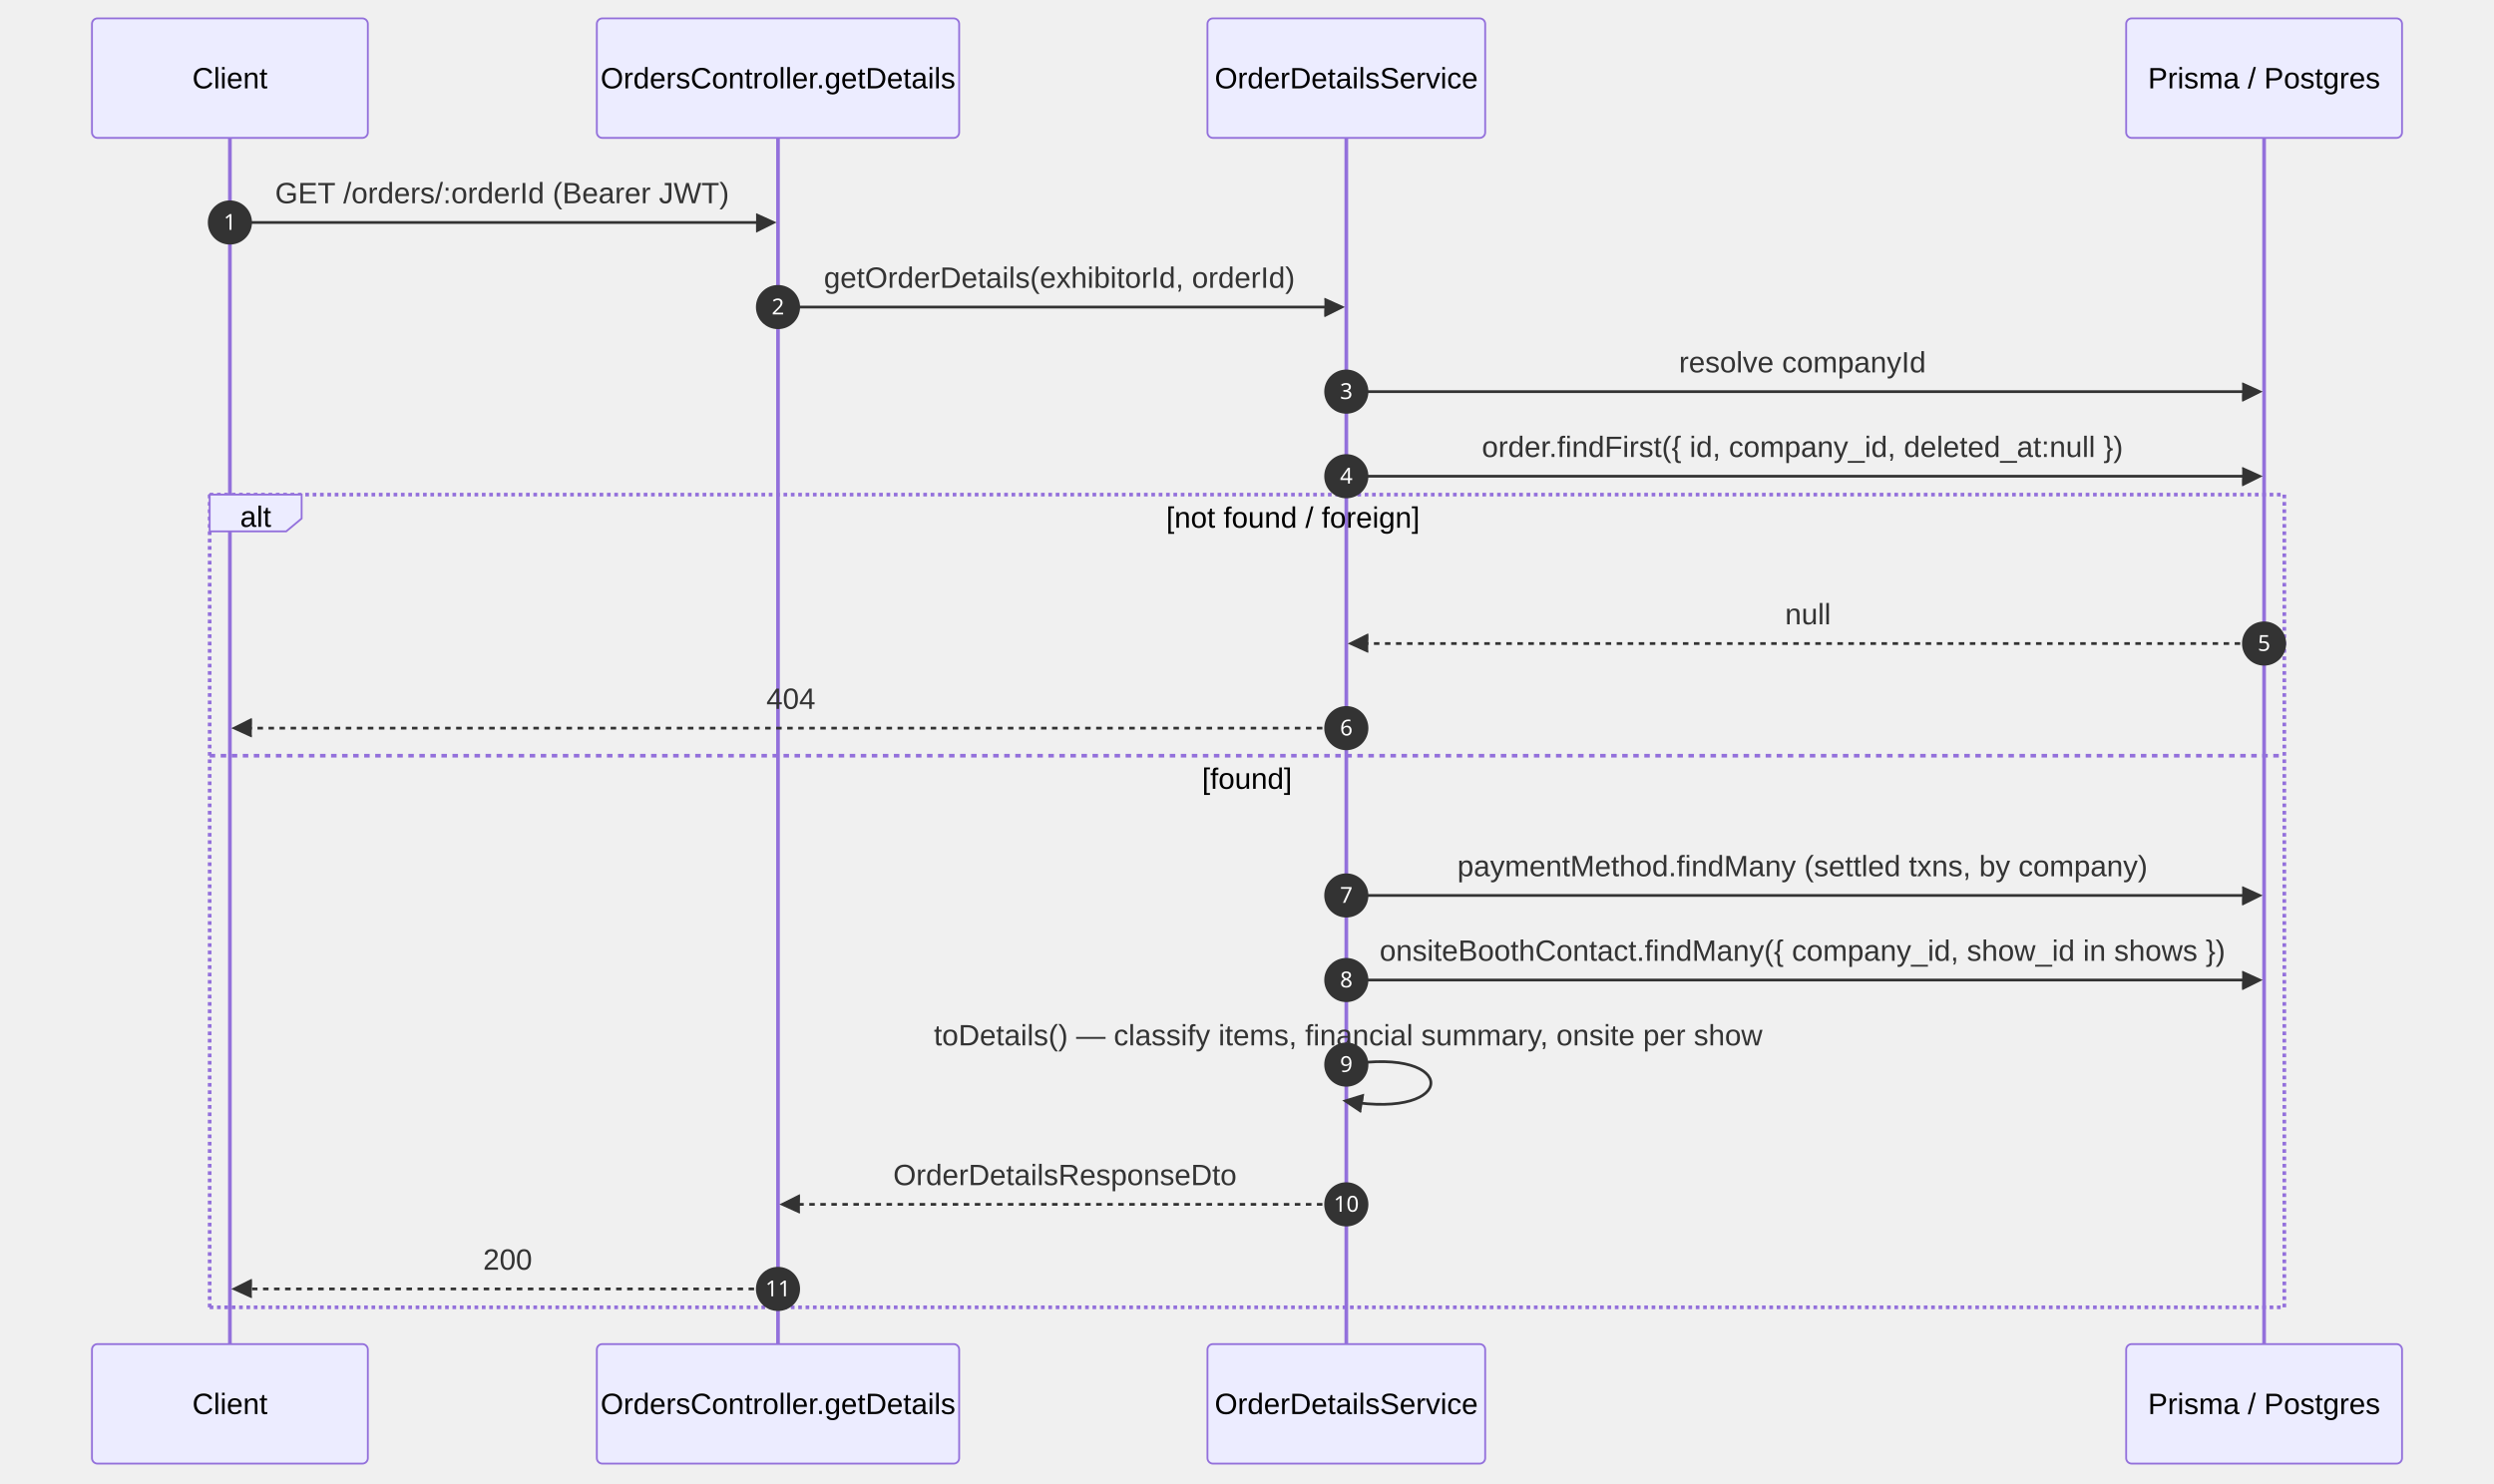
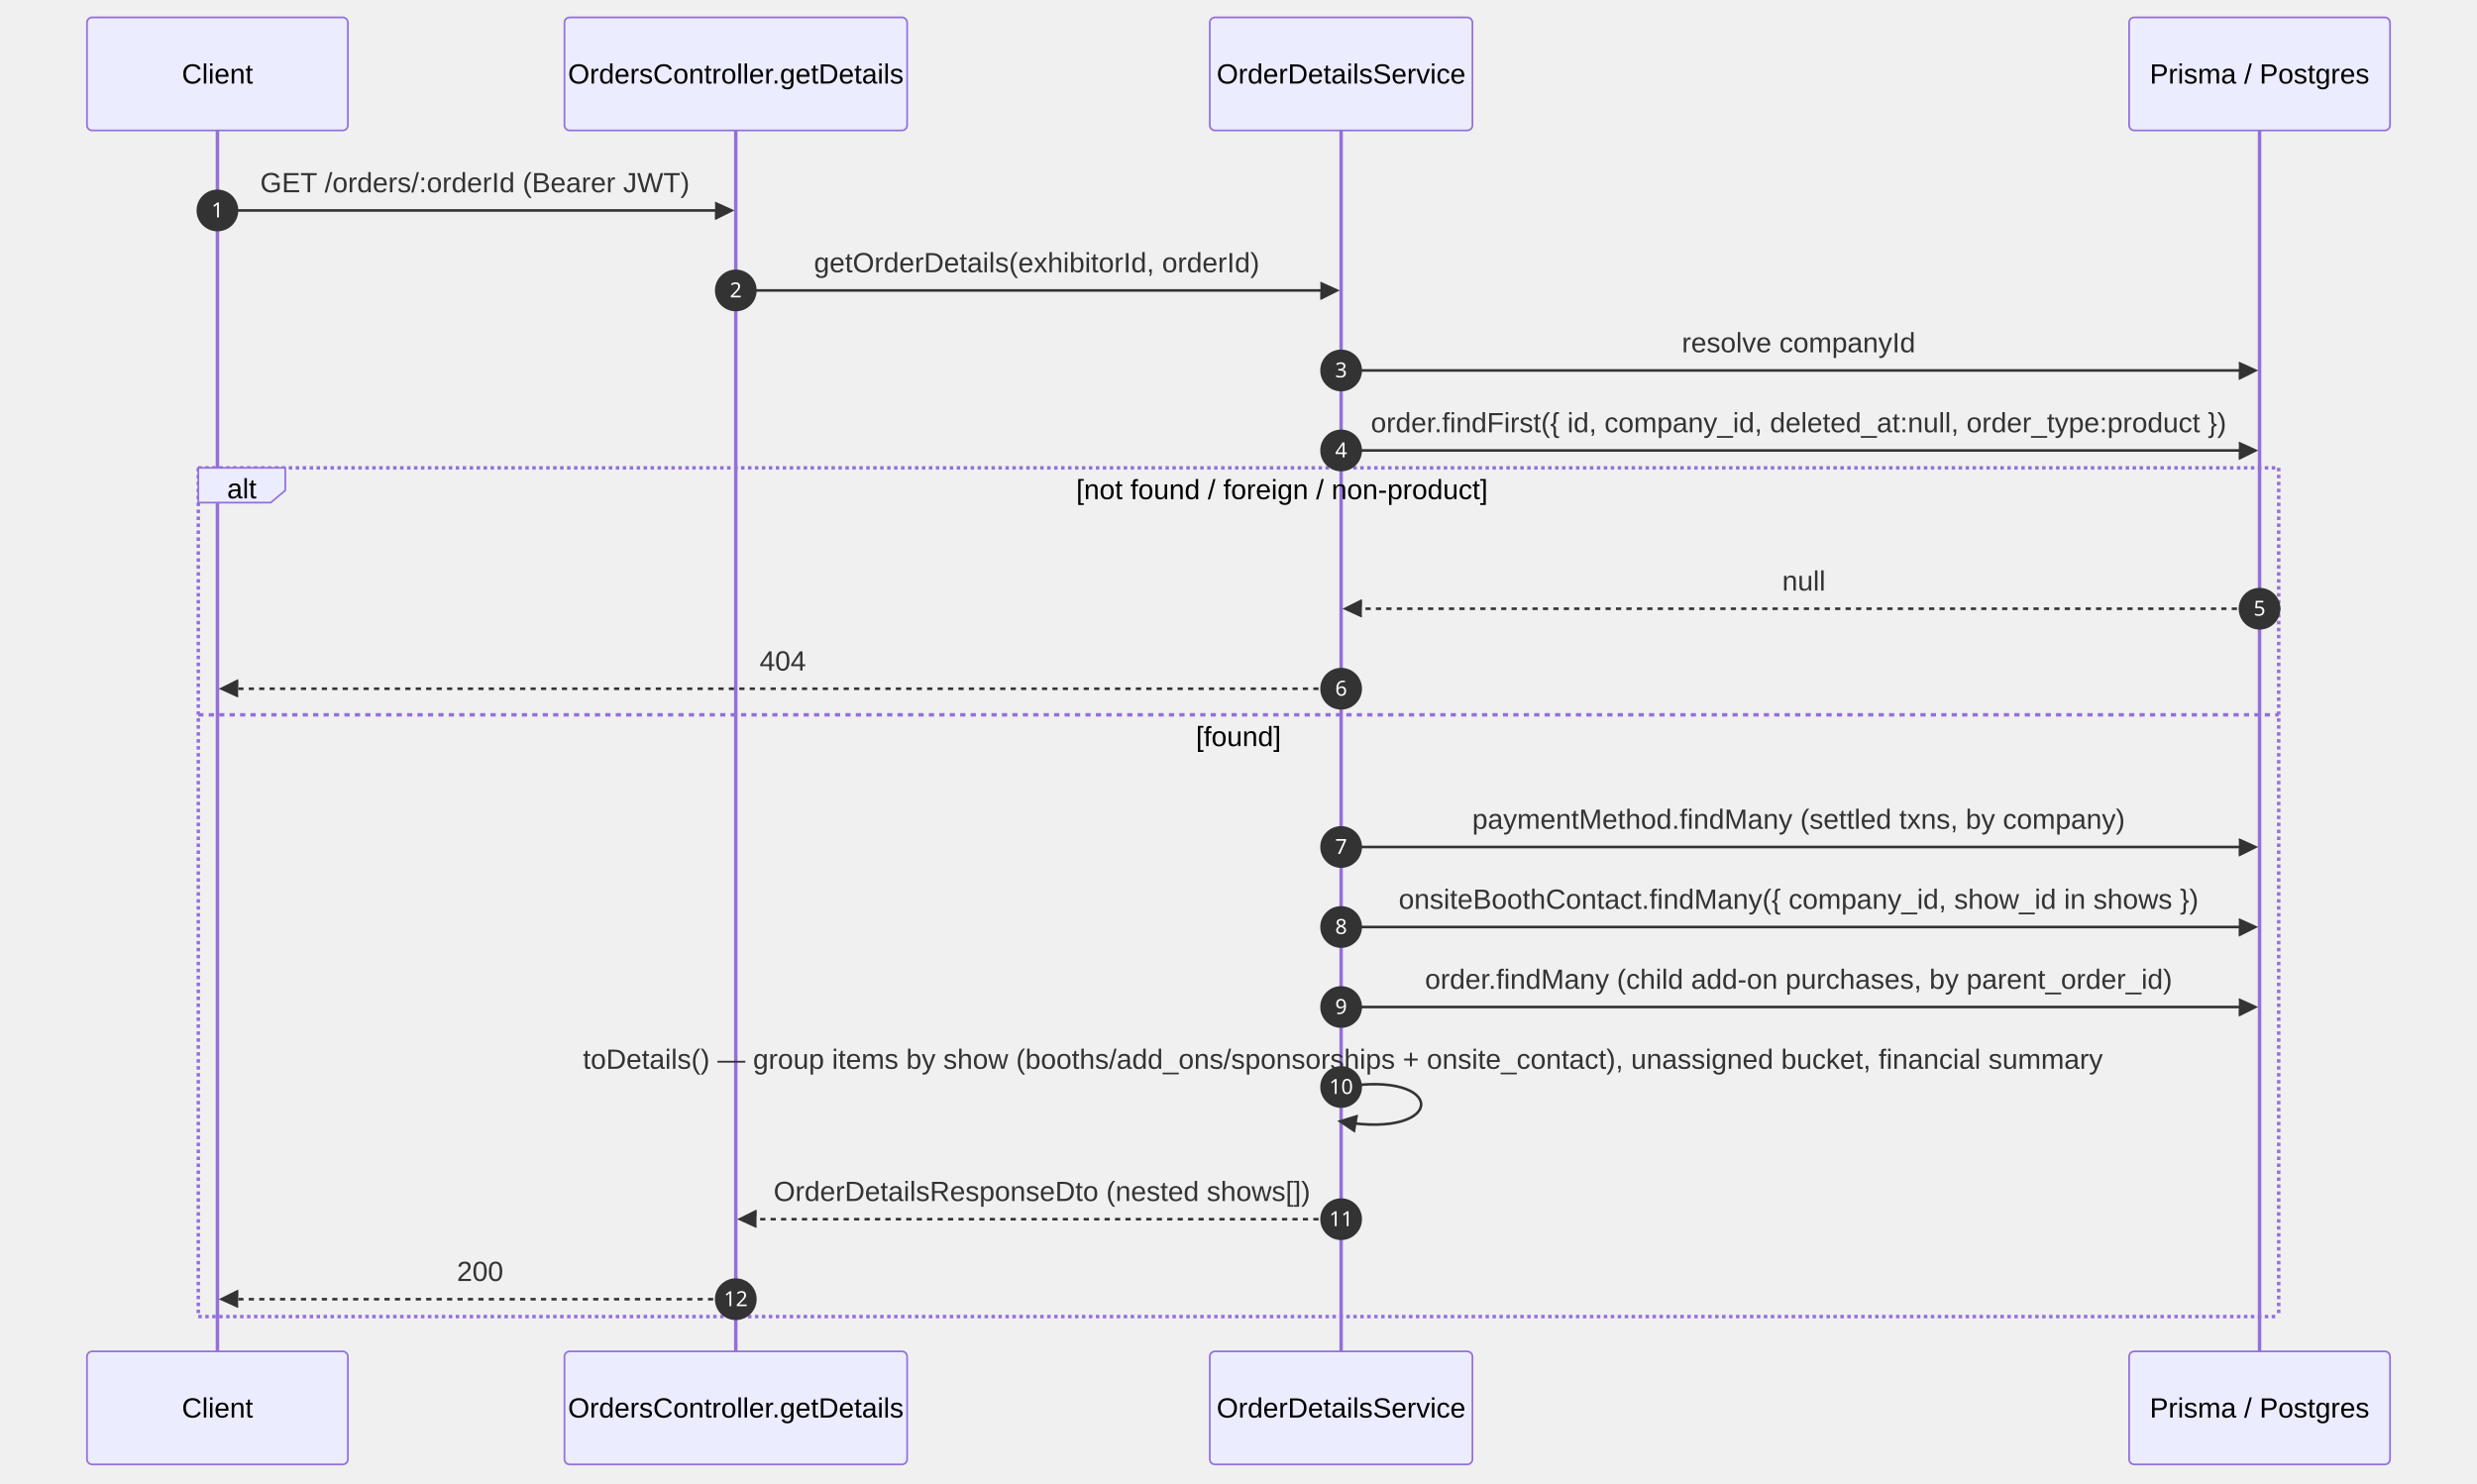
- <svg xmlns="http://www.w3.org/2000/svg" id="my-svg" width="100%" style="max-width: 1356px; background-color: white;" viewBox="-50 -10 1356 807" role="graphics-document document" aria-roledescription="sequence">
+ <svg xmlns="http://www.w3.org/2000/svg" id="my-svg" width="100%" style="max-width: 1424px; background-color: white;" viewBox="-50 -10 1424 853" role="graphics-document document" aria-roledescription="sequence">
  <g>
-     <rect x="1106" y="721" fill="#eaeaea" stroke="#666" width="150" height="65" name="DB" rx="3" ry="3" class="actor actor-bottom" />
-     <text x="1181" y="753.5" dominant-baseline="central" alignment-baseline="central" class="actor actor-box" style="text-anchor: middle; font-size: 16px; font-weight: 400;">
-       <tspan x="1181" dy="0">Prisma / Postgres</tspan>
+     <rect x="1174" y="767" fill="#eaeaea" stroke="#666" width="150" height="65" name="DB" rx="3" ry="3" class="actor actor-bottom" />
+     <text x="1249" y="799.5" dominant-baseline="central" alignment-baseline="central" class="actor actor-box" style="text-anchor: middle; font-size: 16px; font-weight: 400;">
+       <tspan x="1249" dy="0">Prisma / Postgres</tspan>
    </text>
  </g>
  <g>
-     <rect x="606.5" y="721" fill="#eaeaea" stroke="#666" width="151" height="65" name="Svc" rx="3" ry="3" class="actor actor-bottom" />
-     <text x="682" y="753.5" dominant-baseline="central" alignment-baseline="central" class="actor actor-box" style="text-anchor: middle; font-size: 16px; font-weight: 400;">
-       <tspan x="682" dy="0">OrderDetailsService</tspan>
+     <rect x="645.5" y="767" fill="#eaeaea" stroke="#666" width="151" height="65" name="Svc" rx="3" ry="3" class="actor actor-bottom" />
+     <text x="721" y="799.5" dominant-baseline="central" alignment-baseline="central" class="actor actor-box" style="text-anchor: middle; font-size: 16px; font-weight: 400;">
+       <tspan x="721" dy="0">OrderDetailsService</tspan>
    </text>
  </g>
  <g>
-     <rect x="274.5" y="721" fill="#eaeaea" stroke="#666" width="197" height="65" name="Ctl" rx="3" ry="3" class="actor actor-bottom" />
-     <text x="373" y="753.5" dominant-baseline="central" alignment-baseline="central" class="actor actor-box" style="text-anchor: middle; font-size: 16px; font-weight: 400;">
+     <rect x="274.5" y="767" fill="#eaeaea" stroke="#666" width="197" height="65" name="Ctl" rx="3" ry="3" class="actor actor-bottom" />
+     <text x="373" y="799.5" dominant-baseline="central" alignment-baseline="central" class="actor actor-box" style="text-anchor: middle; font-size: 16px; font-weight: 400;">
      <tspan x="373" dy="0">OrdersController.getDetails</tspan>
    </text>
  </g>
  <g>
-     <rect x="0" y="721" fill="#eaeaea" stroke="#666" width="150" height="65" name="C" rx="3" ry="3" class="actor actor-bottom" />
-     <text x="75" y="753.5" dominant-baseline="central" alignment-baseline="central" class="actor actor-box" style="text-anchor: middle; font-size: 16px; font-weight: 400;">
+     <rect x="0" y="767" fill="#eaeaea" stroke="#666" width="150" height="65" name="C" rx="3" ry="3" class="actor actor-bottom" />
+     <text x="75" y="799.5" dominant-baseline="central" alignment-baseline="central" class="actor actor-box" style="text-anchor: middle; font-size: 16px; font-weight: 400;">
      <tspan x="75" dy="0">Client</tspan>
    </text>
  </g>
  <g>
-     <line id="actor3" x1="1181" y1="65" x2="1181" y2="721" class="actor-line 200" stroke-width="0.5px" stroke="#999" name="DB" data-et="life-line" data-id="DB" />
+     <line id="actor3" x1="1249" y1="65" x2="1249" y2="767" class="actor-line 200" stroke-width="0.5px" stroke="#999" name="DB" data-et="life-line" data-id="DB" />
    <g id="root-3" data-et="participant" data-type="participant" data-id="DB">
-       <rect x="1106" y="0" fill="#eaeaea" stroke="#666" width="150" height="65" name="DB" rx="3" ry="3" class="actor actor-top" />
-       <text x="1181" y="32.5" dominant-baseline="central" alignment-baseline="central" class="actor actor-box" style="text-anchor: middle; font-size: 16px; font-weight: 400;">
-         <tspan x="1181" dy="0">Prisma / Postgres</tspan>
+       <rect x="1174" y="0" fill="#eaeaea" stroke="#666" width="150" height="65" name="DB" rx="3" ry="3" class="actor actor-top" />
+       <text x="1249" y="32.5" dominant-baseline="central" alignment-baseline="central" class="actor actor-box" style="text-anchor: middle; font-size: 16px; font-weight: 400;">
+         <tspan x="1249" dy="0">Prisma / Postgres</tspan>
      </text>
    </g>
  </g>
  <g>
-     <line id="actor2" x1="682" y1="65" x2="682" y2="721" class="actor-line 200" stroke-width="0.5px" stroke="#999" name="Svc" data-et="life-line" data-id="Svc" />
+     <line id="actor2" x1="721" y1="65" x2="721" y2="767" class="actor-line 200" stroke-width="0.5px" stroke="#999" name="Svc" data-et="life-line" data-id="Svc" />
    <g id="root-2" data-et="participant" data-type="participant" data-id="Svc">
-       <rect x="606.5" y="0" fill="#eaeaea" stroke="#666" width="151" height="65" name="Svc" rx="3" ry="3" class="actor actor-top" />
-       <text x="682" y="32.5" dominant-baseline="central" alignment-baseline="central" class="actor actor-box" style="text-anchor: middle; font-size: 16px; font-weight: 400;">
-         <tspan x="682" dy="0">OrderDetailsService</tspan>
+       <rect x="645.5" y="0" fill="#eaeaea" stroke="#666" width="151" height="65" name="Svc" rx="3" ry="3" class="actor actor-top" />
+       <text x="721" y="32.5" dominant-baseline="central" alignment-baseline="central" class="actor actor-box" style="text-anchor: middle; font-size: 16px; font-weight: 400;">
+         <tspan x="721" dy="0">OrderDetailsService</tspan>
      </text>
    </g>
  </g>
  <g>
-     <line id="actor1" x1="373" y1="65" x2="373" y2="721" class="actor-line 200" stroke-width="0.5px" stroke="#999" name="Ctl" data-et="life-line" data-id="Ctl" />
+     <line id="actor1" x1="373" y1="65" x2="373" y2="767" class="actor-line 200" stroke-width="0.5px" stroke="#999" name="Ctl" data-et="life-line" data-id="Ctl" />
    <g id="root-1" data-et="participant" data-type="participant" data-id="Ctl">
      <rect x="274.5" y="0" fill="#eaeaea" stroke="#666" width="197" height="65" name="Ctl" rx="3" ry="3" class="actor actor-top" />
      <text x="373" y="32.5" dominant-baseline="central" alignment-baseline="central" class="actor actor-box" style="text-anchor: middle; font-size: 16px; font-weight: 400;">
        <tspan x="373" dy="0">OrdersController.getDetails</tspan>
      </text>
    </g>
  </g>
  <g>
-     <line id="actor0" x1="75" y1="65" x2="75" y2="721" class="actor-line 200" stroke-width="0.5px" stroke="#999" name="C" data-et="life-line" data-id="C" />
+     <line id="actor0" x1="75" y1="65" x2="75" y2="767" class="actor-line 200" stroke-width="0.5px" stroke="#999" name="C" data-et="life-line" data-id="C" />
    <g id="root-0" data-et="participant" data-type="participant" data-id="C">
      <rect x="0" y="0" fill="#eaeaea" stroke="#666" width="150" height="65" name="C" rx="3" ry="3" class="actor actor-top" />
      <text x="75" y="32.5" dominant-baseline="central" alignment-baseline="central" class="actor actor-box" style="text-anchor: middle; font-size: 16px; font-weight: 400;">
        <tspan x="75" dy="0">Client</tspan>
      </text>
    </g>
  </g>
  <style>#my-svg{font-family:"trebuchet ms",verdana,arial,sans-serif;font-size:16px;fill:#333;}@keyframes edge-animation-frame{from{stroke-dashoffset:0;}}@keyframes dash{to{stroke-dashoffset:0;}}#my-svg .edge-animation-slow{stroke-dasharray:9,5!important;stroke-dashoffset:900;animation:dash 50s linear infinite;stroke-linecap:round;}#my-svg .edge-animation-fast{stroke-dasharray:9,5!important;stroke-dashoffset:900;animation:dash 20s linear infinite;stroke-linecap:round;}#my-svg .error-icon{fill:#552222;}#my-svg .error-text{fill:#552222;stroke:#552222;}#my-svg .edge-thickness-normal{stroke-width:1px;}#my-svg .edge-thickness-thick{stroke-width:3.5px;}#my-svg .edge-pattern-solid{stroke-dasharray:0;}#my-svg .edge-thickness-invisible{stroke-width:0;fill:none;}#my-svg .edge-pattern-dashed{stroke-dasharray:3;}#my-svg .edge-pattern-dotted{stroke-dasharray:2;}#my-svg .marker{fill:#333333;stroke:#333333;}#my-svg .marker.cross{stroke:#333333;}#my-svg svg{font-family:"trebuchet ms",verdana,arial,sans-serif;font-size:16px;}#my-svg p{margin:0;}#my-svg .actor{stroke:#9370DB;fill:#ECECFF;stroke-width:1;}#my-svg rect.actor.outer-path[data-look="neo"]{filter:drop-shadow(1px 2px 2px rgba(185, 185, 185, 1));}#my-svg rect.note[data-look="neo"]{stroke:#aaaa33;fill:#fff5ad;filter:drop-shadow(1px 2px 2px rgba(185, 185, 185, 1));}#my-svg text.actor&gt;tspan{fill:black;stroke:none;}#my-svg .actor-line{stroke:#9370DB;}#my-svg .innerArc{stroke-width:1.5;stroke-dasharray:none;}#my-svg .messageLine0{stroke-width:1.5;stroke-dasharray:none;stroke:#333;}#my-svg .messageLine1{stroke-width:1.5;stroke-dasharray:2,2;stroke:#333;}#my-svg [id$="-arrowhead"] path{fill:#333;stroke:#333;}#my-svg .sequenceNumber{fill:white;}#my-svg [id$="-sequencenumber"]{fill:#333;}#my-svg [id$="-crosshead"] path{fill:#333;stroke:#333;}#my-svg .messageText{fill:#333;stroke:none;}#my-svg .labelBox{stroke:#9370DB;fill:#ECECFF;filter:none;}#my-svg .labelText,#my-svg .labelText&gt;tspan{fill:black;stroke:none;}#my-svg .loopText,#my-svg .loopText&gt;tspan{fill:black;stroke:none;}#my-svg .sectionTitle,#my-svg .sectionTitle&gt;tspan{fill:black;stroke:none;}#my-svg .loopLine{stroke-width:2px;stroke-dasharray:2,2;stroke:#9370DB;fill:#9370DB;}#my-svg .note{stroke:#aaaa33;fill:#fff5ad;}#my-svg .noteText,#my-svg .noteText&gt;tspan{fill:black;stroke:none;font-weight:normal;}#my-svg .activation0{fill:#f4f4f4;stroke:#666;}#my-svg .activation1{fill:#f4f4f4;stroke:#666;}#my-svg .activation2{fill:#f4f4f4;stroke:#666;}#my-svg .actorPopupMenu{position:absolute;}#my-svg .actorPopupMenuPanel{position:absolute;fill:#ECECFF;box-shadow:0px 8px 16px 0px rgba(0,0,0,0.2);filter:drop-shadow(3px 5px 2px rgb(0 0 0 / 0.4));}#my-svg .actor-man circle,#my-svg line{fill:#ECECFF;stroke-width:2px;}#my-svg g rect.rect{filter:drop-shadow(1px 2px 2px rgba(185, 185, 185, 1));stroke:#9370DB;}#my-svg .node .neo-node{stroke:#9370DB;}#my-svg [data-look="neo"].node rect,#my-svg [data-look="neo"].cluster rect,#my-svg [data-look="neo"].node polygon{stroke:#9370DB;filter:drop-shadow(1px 2px 2px rgba(185, 185, 185, 1));}#my-svg [data-look="neo"].swimlane.cluster rect{filter:none;}#my-svg [data-look="neo"].node path{stroke:#9370DB;stroke-width:1px;}#my-svg [data-look="neo"].node .outer-path{filter:drop-shadow(1px 2px 2px rgba(185, 185, 185, 1));}#my-svg [data-look="neo"].node .neo-line path{stroke:#9370DB;filter:none;}#my-svg [data-look="neo"].node circle{stroke:#9370DB;filter:drop-shadow(1px 2px 2px rgba(185, 185, 185, 1));}#my-svg [data-look="neo"].node circle .state-start{fill:#000000;}#my-svg [data-look="neo"].icon-shape .icon{fill:#9370DB;filter:drop-shadow(1px 2px 2px rgba(185, 185, 185, 1));}#my-svg [data-look="neo"].icon-shape .icon-neo path{stroke:#9370DB;filter:drop-shadow(1px 2px 2px rgba(185, 185, 185, 1));}#my-svg :root{--mermaid-font-family:"trebuchet ms",verdana,arial,sans-serif;}</style>
  <g />
  <defs>
    <symbol id="my-svg-computer" width="24" height="24">
      <path transform="scale(.5)" d="M2 2v13h20v-13h-20zm18 11h-16v-9h16v9zm-10.228 6l.466-1h3.524l.467 1h-4.457zm14.228 3h-24l2-6h2.104l-1.33 4h18.45l-1.297-4h2.073l2 6zm-5-10h-14v-7h14v7z" />
    </symbol>
  </defs>
  <defs>
    <symbol id="my-svg-database" fill-rule="evenodd" clip-rule="evenodd">
      <path transform="scale(.5)" d="M12.258.001l.256.004.255.005.253.008.251.01.249.012.247.015.246.016.242.019.241.02.239.023.236.024.233.027.231.028.229.031.225.032.223.034.22.036.217.038.214.04.211.041.208.043.205.045.201.046.198.048.194.05.191.051.187.053.183.054.18.056.175.057.172.059.168.06.163.061.16.063.155.064.15.066.074.033.073.033.071.034.07.034.069.035.068.035.067.035.066.035.064.036.064.036.062.036.06.036.06.037.058.037.058.037.055.038.055.038.053.038.052.038.051.039.05.039.048.039.047.039.045.04.044.04.043.04.041.04.04.041.039.041.037.041.036.041.034.041.033.042.032.042.03.042.029.042.027.042.026.043.024.043.023.043.021.043.02.043.018.044.017.043.015.044.013.044.012.044.011.045.009.044.007.045.006.045.004.045.002.045.001.045v17l-.001.045-.002.045-.004.045-.006.045-.007.045-.009.044-.011.045-.012.044-.013.044-.015.044-.017.043-.018.044-.02.043-.021.043-.023.043-.024.043-.026.043-.027.042-.029.042-.03.042-.032.042-.033.042-.034.041-.036.041-.037.041-.039.041-.04.041-.041.04-.043.04-.044.04-.045.04-.047.039-.048.039-.05.039-.051.039-.052.038-.053.038-.055.038-.055.038-.058.037-.058.037-.06.037-.06.036-.062.036-.064.036-.064.036-.066.035-.067.035-.068.035-.069.035-.07.034-.071.034-.073.033-.074.033-.15.066-.155.064-.16.063-.163.061-.168.06-.172.059-.175.057-.18.056-.183.054-.187.053-.191.051-.194.05-.198.048-.201.046-.205.045-.208.043-.211.041-.214.04-.217.038-.22.036-.223.034-.225.032-.229.031-.231.028-.233.027-.236.024-.239.023-.241.02-.242.019-.246.016-.247.015-.249.012-.251.01-.253.008-.255.005-.256.004-.258.001-.258-.001-.256-.004-.255-.005-.253-.008-.251-.01-.249-.012-.247-.015-.245-.016-.243-.019-.241-.02-.238-.023-.236-.024-.234-.027-.231-.028-.228-.031-.226-.032-.223-.034-.22-.036-.217-.038-.214-.04-.211-.041-.208-.043-.204-.045-.201-.046-.198-.048-.195-.05-.19-.051-.187-.053-.184-.054-.179-.056-.176-.057-.172-.059-.167-.06-.164-.061-.159-.063-.155-.064-.151-.066-.074-.033-.072-.033-.072-.034-.07-.034-.069-.035-.068-.035-.067-.035-.066-.035-.064-.036-.063-.036-.062-.036-.061-.036-.06-.037-.058-.037-.057-.037-.056-.038-.055-.038-.053-.038-.052-.038-.051-.039-.049-.039-.049-.039-.046-.039-.046-.04-.044-.04-.043-.04-.041-.04-.04-.041-.039-.041-.037-.041-.036-.041-.034-.041-.033-.042-.032-.042-.03-.042-.029-.042-.027-.042-.026-.043-.024-.043-.023-.043-.021-.043-.02-.043-.018-.044-.017-.043-.015-.044-.013-.044-.012-.044-.011-.045-.009-.044-.007-.045-.006-.045-.004-.045-.002-.045-.001-.045v-17l.001-.045.002-.045.004-.045.006-.045.007-.045.009-.044.011-.045.012-.044.013-.044.015-.044.017-.043.018-.044.02-.043.021-.043.023-.043.024-.043.026-.043.027-.042.029-.042.03-.042.032-.042.033-.042.034-.041.036-.041.037-.041.039-.041.04-.041.041-.04.043-.04.044-.04.046-.04.046-.039.049-.039.049-.039.051-.039.052-.038.053-.038.055-.038.056-.038.057-.037.058-.037.06-.037.061-.036.062-.036.063-.036.064-.036.066-.035.067-.035.068-.035.069-.035.07-.034.072-.034.072-.033.074-.033.151-.066.155-.064.159-.063.164-.061.167-.06.172-.059.176-.057.179-.056.184-.054.187-.053.19-.051.195-.05.198-.048.201-.046.204-.045.208-.043.211-.041.214-.04.217-.038.22-.036.223-.034.226-.032.228-.031.231-.028.234-.027.236-.024.238-.023.241-.02.243-.019.245-.016.247-.015.249-.012.251-.01.253-.008.255-.005.256-.004.258-.001.258.001zm-9.258 20.499v.01l.001.021.003.021.004.022.005.021.006.022.007.022.009.023.01.022.011.023.012.023.013.023.015.023.016.024.017.023.018.024.019.024.021.024.022.025.023.024.024.025.052.049.056.05.061.051.066.051.07.051.075.051.079.052.084.052.088.052.092.052.097.052.102.051.105.052.11.052.114.051.119.051.123.051.127.05.131.05.135.05.139.048.144.049.147.047.152.047.155.047.16.045.163.045.167.043.171.043.176.041.178.041.183.039.187.039.19.037.194.035.197.035.202.033.204.031.209.03.212.029.216.027.219.025.222.024.226.021.23.02.233.018.236.016.24.015.243.012.246.01.249.008.253.005.256.004.259.001.26-.001.257-.004.254-.005.25-.008.247-.011.244-.012.241-.014.237-.016.233-.018.231-.021.226-.021.224-.024.22-.026.216-.027.212-.028.21-.031.205-.031.202-.034.198-.034.194-.036.191-.037.187-.039.183-.04.179-.04.175-.042.172-.043.168-.044.163-.045.16-.046.155-.046.152-.047.148-.048.143-.049.139-.049.136-.05.131-.05.126-.05.123-.051.118-.052.114-.051.11-.052.106-.052.101-.052.096-.052.092-.052.088-.053.083-.051.079-.052.074-.052.07-.051.065-.051.06-.051.056-.05.051-.05.023-.024.023-.025.021-.024.02-.024.019-.024.018-.024.017-.024.015-.023.014-.024.013-.023.012-.023.01-.023.01-.022.008-.022.006-.022.006-.022.004-.022.004-.021.001-.021.001-.021v-4.127l-.077.055-.08.053-.083.054-.085.053-.087.052-.09.052-.093.051-.095.05-.097.05-.1.049-.102.049-.105.048-.106.047-.109.047-.111.046-.114.045-.115.045-.118.044-.12.043-.122.042-.124.042-.126.041-.128.04-.13.04-.132.038-.134.038-.135.037-.138.037-.139.035-.142.035-.143.034-.144.033-.147.032-.148.031-.15.03-.151.03-.153.029-.154.027-.156.027-.158.026-.159.025-.161.024-.162.023-.163.022-.165.021-.166.02-.167.019-.169.018-.169.017-.171.016-.173.015-.173.014-.175.013-.175.012-.177.011-.178.01-.179.008-.179.008-.181.006-.182.005-.182.004-.184.003-.184.002h-.37l-.184-.002-.184-.003-.182-.004-.182-.005-.181-.006-.179-.008-.179-.008-.178-.01-.176-.011-.176-.012-.175-.013-.173-.014-.172-.015-.171-.016-.17-.017-.169-.018-.167-.019-.166-.02-.165-.021-.163-.022-.162-.023-.161-.024-.159-.025-.157-.026-.156-.027-.155-.027-.153-.029-.151-.03-.15-.03-.148-.031-.146-.032-.145-.033-.143-.034-.141-.035-.14-.035-.137-.037-.136-.037-.134-.038-.132-.038-.13-.04-.128-.04-.126-.041-.124-.042-.122-.042-.12-.044-.117-.043-.116-.045-.113-.045-.112-.046-.109-.047-.106-.047-.105-.048-.102-.049-.1-.049-.097-.05-.095-.05-.093-.052-.09-.051-.087-.052-.085-.053-.083-.054-.08-.054-.077-.054v4.127zm0-5.654v.011l.001.021.003.021.004.021.005.022.006.022.007.022.009.022.01.022.011.023.012.023.013.023.015.024.016.023.017.024.018.024.019.024.021.024.022.024.023.025.024.024.052.05.056.05.061.05.066.051.07.051.075.052.079.051.084.052.088.052.092.052.097.052.102.052.105.052.11.051.114.051.119.052.123.05.127.051.131.05.135.049.139.049.144.048.147.048.152.047.155.046.16.045.163.045.167.044.171.042.176.042.178.04.183.04.187.038.19.037.194.036.197.034.202.033.204.032.209.03.212.028.216.027.219.025.222.024.226.022.23.02.233.018.236.016.24.014.243.012.246.01.249.008.253.006.256.003.259.001.26-.001.257-.003.254-.006.25-.008.247-.01.244-.012.241-.015.237-.016.233-.018.231-.02.226-.022.224-.024.22-.025.216-.027.212-.029.21-.03.205-.032.202-.033.198-.035.194-.036.191-.037.187-.039.183-.039.179-.041.175-.042.172-.043.168-.044.163-.045.16-.045.155-.047.152-.047.148-.048.143-.048.139-.05.136-.049.131-.05.126-.051.123-.051.118-.051.114-.052.11-.052.106-.052.101-.052.096-.052.092-.052.088-.052.083-.052.079-.052.074-.051.07-.052.065-.051.06-.05.056-.051.051-.049.023-.025.023-.024.021-.025.02-.024.019-.024.018-.024.017-.024.015-.023.014-.023.013-.024.012-.022.01-.023.01-.023.008-.022.006-.022.006-.022.004-.021.004-.022.001-.021.001-.021v-4.139l-.077.054-.08.054-.083.054-.085.052-.087.053-.09.051-.093.051-.095.051-.097.05-.1.049-.102.049-.105.048-.106.047-.109.047-.111.046-.114.045-.115.044-.118.044-.12.044-.122.042-.124.042-.126.041-.128.04-.13.039-.132.039-.134.038-.135.037-.138.036-.139.036-.142.035-.143.033-.144.033-.147.033-.148.031-.15.03-.151.03-.153.028-.154.028-.156.027-.158.026-.159.025-.161.024-.162.023-.163.022-.165.021-.166.02-.167.019-.169.018-.169.017-.171.016-.173.015-.173.014-.175.013-.175.012-.177.011-.178.009-.179.009-.179.007-.181.007-.182.005-.182.004-.184.003-.184.002h-.37l-.184-.002-.184-.003-.182-.004-.182-.005-.181-.007-.179-.007-.179-.009-.178-.009-.176-.011-.176-.012-.175-.013-.173-.014-.172-.015-.171-.016-.17-.017-.169-.018-.167-.019-.166-.02-.165-.021-.163-.022-.162-.023-.161-.024-.159-.025-.157-.026-.156-.027-.155-.028-.153-.028-.151-.03-.15-.03-.148-.031-.146-.033-.145-.033-.143-.033-.141-.035-.14-.036-.137-.036-.136-.037-.134-.038-.132-.039-.13-.039-.128-.04-.126-.041-.124-.042-.122-.043-.12-.043-.117-.044-.116-.044-.113-.046-.112-.046-.109-.046-.106-.047-.105-.048-.102-.049-.1-.049-.097-.05-.095-.051-.093-.051-.09-.051-.087-.053-.085-.052-.083-.054-.08-.054-.077-.054v4.139zm0-5.666v.011l.001.02.003.022.004.021.005.022.006.021.007.022.009.023.01.022.011.023.012.023.013.023.015.023.016.024.017.024.018.023.019.024.021.025.022.024.023.024.024.025.052.05.056.05.061.05.066.051.07.051.075.052.079.051.084.052.088.052.092.052.097.052.102.052.105.051.11.052.114.051.119.051.123.051.127.05.131.05.135.05.139.049.144.048.147.048.152.047.155.046.16.045.163.045.167.043.171.043.176.042.178.04.183.04.187.038.19.037.194.036.197.034.202.033.204.032.209.03.212.028.216.027.219.025.222.024.226.021.23.02.233.018.236.017.24.014.243.012.246.01.249.008.253.006.256.003.259.001.26-.001.257-.003.254-.006.25-.008.247-.01.244-.013.241-.014.237-.016.233-.018.231-.02.226-.022.224-.024.22-.025.216-.027.212-.029.21-.03.205-.032.202-.033.198-.035.194-.036.191-.037.187-.039.183-.039.179-.041.175-.042.172-.043.168-.044.163-.045.16-.045.155-.047.152-.047.148-.048.143-.049.139-.049.136-.049.131-.051.126-.05.123-.051.118-.052.114-.051.11-.052.106-.052.101-.052.096-.052.092-.052.088-.052.083-.052.079-.052.074-.052.07-.051.065-.051.06-.051.056-.05.051-.049.023-.025.023-.025.021-.024.02-.024.019-.024.018-.024.017-.024.015-.023.014-.024.013-.023.012-.023.01-.022.01-.023.008-.022.006-.022.006-.022.004-.022.004-.021.001-.021.001-.021v-4.153l-.077.054-.08.054-.083.053-.085.053-.087.053-.09.051-.093.051-.095.051-.097.05-.1.049-.102.048-.105.048-.106.048-.109.046-.111.046-.114.046-.115.044-.118.044-.12.043-.122.043-.124.042-.126.041-.128.04-.13.039-.132.039-.134.038-.135.037-.138.036-.139.036-.142.034-.143.034-.144.033-.147.032-.148.032-.15.03-.151.03-.153.028-.154.028-.156.027-.158.026-.159.024-.161.024-.162.023-.163.023-.165.021-.166.02-.167.019-.169.018-.169.017-.171.016-.173.015-.173.014-.175.013-.175.012-.177.01-.178.01-.179.009-.179.007-.181.006-.182.006-.182.004-.184.003-.184.001-.185.001-.185-.001-.184-.001-.184-.003-.182-.004-.182-.006-.181-.006-.179-.007-.179-.009-.178-.01-.176-.01-.176-.012-.175-.013-.173-.014-.172-.015-.171-.016-.17-.017-.169-.018-.167-.019-.166-.02-.165-.021-.163-.023-.162-.023-.161-.024-.159-.024-.157-.026-.156-.027-.155-.028-.153-.028-.151-.03-.15-.03-.148-.032-.146-.032-.145-.033-.143-.034-.141-.034-.14-.036-.137-.036-.136-.037-.134-.038-.132-.039-.13-.039-.128-.041-.126-.041-.124-.041-.122-.043-.12-.043-.117-.044-.116-.044-.113-.046-.112-.046-.109-.046-.106-.048-.105-.048-.102-.048-.1-.05-.097-.049-.095-.051-.093-.051-.09-.052-.087-.052-.085-.053-.083-.053-.08-.054-.077-.054v4.153zm8.74-8.179l-.257.004-.254.005-.25.008-.247.011-.244.012-.241.014-.237.016-.233.018-.231.021-.226.022-.224.023-.22.026-.216.027-.212.028-.21.031-.205.032-.202.033-.198.034-.194.036-.191.038-.187.038-.183.04-.179.041-.175.042-.172.043-.168.043-.163.045-.16.046-.155.046-.152.048-.148.048-.143.048-.139.049-.136.05-.131.05-.126.051-.123.051-.118.051-.114.052-.11.052-.106.052-.101.052-.096.052-.092.052-.088.052-.083.052-.079.052-.074.051-.07.052-.065.051-.06.05-.056.05-.051.05-.023.025-.023.024-.021.024-.02.025-.019.024-.018.024-.017.023-.015.024-.014.023-.013.023-.012.023-.01.023-.01.022-.008.022-.006.023-.006.021-.004.022-.004.021-.001.021-.001.021.001.021.001.021.004.021.004.022.006.021.006.023.008.022.01.022.01.023.012.023.013.023.014.023.015.024.017.023.018.024.019.024.02.025.021.024.023.024.023.025.051.05.056.05.06.05.065.051.07.052.074.051.079.052.083.052.088.052.092.052.096.052.101.052.106.052.11.052.114.052.118.051.123.051.126.051.131.05.136.05.139.049.143.048.148.048.152.048.155.046.16.046.163.045.168.043.172.043.175.042.179.041.183.04.187.038.191.038.194.036.198.034.202.033.205.032.21.031.212.028.216.027.22.026.224.023.226.022.231.021.233.018.237.016.241.014.244.012.247.011.25.008.254.005.257.004.26.001.26-.001.257-.004.254-.005.25-.008.247-.011.244-.012.241-.014.237-.016.233-.018.231-.021.226-.022.224-.023.22-.026.216-.027.212-.028.21-.031.205-.032.202-.033.198-.034.194-.036.191-.038.187-.038.183-.04.179-.041.175-.042.172-.043.168-.043.163-.045.16-.046.155-.046.152-.048.148-.048.143-.048.139-.049.136-.05.131-.05.126-.051.123-.051.118-.051.114-.052.11-.052.106-.052.101-.052.096-.052.092-.052.088-.052.083-.052.079-.052.074-.051.07-.052.065-.051.06-.05.056-.05.051-.05.023-.025.023-.024.021-.024.02-.025.019-.024.018-.024.017-.023.015-.024.014-.023.013-.023.012-.023.01-.023.01-.022.008-.022.006-.023.006-.021.004-.022.004-.021.001-.021.001-.021-.001-.021-.001-.021-.004-.021-.004-.022-.006-.021-.006-.023-.008-.022-.01-.022-.01-.023-.012-.023-.013-.023-.014-.023-.015-.024-.017-.023-.018-.024-.019-.024-.02-.025-.021-.024-.023-.024-.023-.025-.051-.05-.056-.05-.06-.05-.065-.051-.07-.052-.074-.051-.079-.052-.083-.052-.088-.052-.092-.052-.096-.052-.101-.052-.106-.052-.11-.052-.114-.052-.118-.051-.123-.051-.126-.051-.131-.05-.136-.05-.139-.049-.143-.048-.148-.048-.152-.048-.155-.046-.16-.046-.163-.045-.168-.043-.172-.043-.175-.042-.179-.041-.183-.04-.187-.038-.191-.038-.194-.036-.198-.034-.202-.033-.205-.032-.21-.031-.212-.028-.216-.027-.22-.026-.224-.023-.226-.022-.231-.021-.233-.018-.237-.016-.241-.014-.244-.012-.247-.011-.25-.008-.254-.005-.257-.004-.26-.001-.26.001z" />
    </symbol>
  </defs>
  <defs>
    <symbol id="my-svg-clock" width="24" height="24">
      <path transform="scale(.5)" d="M12 2c5.514 0 10 4.486 10 10s-4.486 10-10 10-10-4.486-10-10 4.486-10 10-10zm0-2c-6.627 0-12 5.373-12 12s5.373 12 12 12 12-5.373 12-12-5.373-12-12-12zm5.848 12.459c.202.038.202.333.001.372-1.907.361-6.045 1.111-6.547 1.111-.719 0-1.301-.582-1.301-1.301 0-.512.77-5.447 1.125-7.445.034-.192.312-.181.343.014l.985 6.238 5.394 1.011z" />
    </symbol>
  </defs>
  <defs>
    <marker id="my-svg-arrowhead" refX="7.9" refY="5" markerUnits="userSpaceOnUse" markerWidth="12" markerHeight="12" orient="auto-start-reverse">
      <path d="M -1 0 L 10 5 L 0 10 z" />
    </marker>
  </defs>
  <defs>
    <marker id="my-svg-crosshead" markerWidth="15" markerHeight="8" orient="auto" refX="4" refY="4.5">
      <path fill="none" stroke="#000000" stroke-width="1pt" d="M 1,2 L 6,7 M 6,2 L 1,7" style="stroke-dasharray: 0, 0;" />
    </marker>
  </defs>
  <defs>
    <marker id="my-svg-filled-head" refX="15.5" refY="7" markerWidth="20" markerHeight="28" orient="auto">
      <path d="M 18,7 L9,13 L14,7 L9,1 Z" />
    </marker>
  </defs>
  <defs>
    <marker id="my-svg-sequencenumber" refX="15" refY="15" markerWidth="60" markerHeight="40" orient="auto">
      <circle cx="15" cy="15" r="6" />
    </marker>
  </defs>
  <defs>
    <marker id="my-svg-solidTopArrowHead" refX="7.9" refY="7.25" markerUnits="userSpaceOnUse" markerWidth="12" markerHeight="12" orient="auto-start-reverse">
      <path d="M 0 0 L 10 8 L 0 8 z" />
    </marker>
  </defs>
  <defs>
    <marker id="my-svg-solidBottomArrowHead" refX="7.9" refY="0.75" markerUnits="userSpaceOnUse" markerWidth="12" markerHeight="12" orient="auto-start-reverse">
      <path d="M 0 0 L 10 0 L 0 8 z" />
    </marker>
  </defs>
  <defs>
    <marker id="my-svg-stickTopArrowHead" refX="7.5" refY="7" markerUnits="userSpaceOnUse" markerWidth="12" markerHeight="12" orient="auto-start-reverse">
      <path d="M 0 0 L 7 7" stroke="black" stroke-width="1.5" fill="none" />
    </marker>
  </defs>
  <defs>
    <marker id="my-svg-stickBottomArrowHead" refX="7.5" refY="0" markerUnits="userSpaceOnUse" markerWidth="12" markerHeight="12" orient="auto-start-reverse">
      <path d="M 0 7 L 7 0" stroke="black" stroke-width="1.5" fill="none" />
    </marker>
  </defs>
-   <g data-et="control-structure" data-id="i14">
-     <line x1="64" y1="259" x2="1192" y2="259" class="loopLine" />
-     <line x1="1192" y1="259" x2="1192" y2="701" class="loopLine" />
-     <line x1="64" y1="701" x2="1192" y2="701" class="loopLine" />
-     <line x1="64" y1="259" x2="64" y2="701" class="loopLine" />
-     <line x1="64" y1="401" x2="1192" y2="401" class="loopLine" style="stroke-dasharray: 3, 3;" />
+   <g data-et="control-structure" data-id="i15">
+     <line x1="64" y1="259" x2="1260" y2="259" class="loopLine" />
+     <line x1="1260" y1="259" x2="1260" y2="747" class="loopLine" />
+     <line x1="64" y1="747" x2="1260" y2="747" class="loopLine" />
+     <line x1="64" y1="259" x2="64" y2="747" class="loopLine" />
+     <line x1="64" y1="401" x2="1260" y2="401" class="loopLine" style="stroke-dasharray: 3, 3;" />
    <polygon points="64,259 114,259 114,272 105.6,279 64,279" class="labelBox" />
    <text x="89" y="272" text-anchor="middle" dominant-baseline="middle" alignment-baseline="middle" class="labelText" style="font-size: 16px; font-weight: 400;">alt</text>
-     <text x="653" y="277" text-anchor="middle" class="loopText" style="font-size: 16px; font-weight: 400;">
-       <tspan x="653">[not found / foreign]</tspan>
+     <text x="687" y="277" text-anchor="middle" class="loopText" style="font-size: 16px; font-weight: 400;">
+       <tspan x="687">[not found / foreign / non-product]</tspan>
    </text>
-     <text x="628" y="419" text-anchor="middle" class="sectionTitle" style="font-size: 16px; font-weight: 400;">[found]</text>
+     <text x="662" y="419" text-anchor="middle" class="sectionTitle" style="font-size: 16px; font-weight: 400;">[found]</text>
  </g>
  <text x="223" y="80" text-anchor="middle" dominant-baseline="middle" alignment-baseline="middle" class="messageText" dy="1em" style="font-size: 16px; font-weight: 400;">GET /orders/:orderId (Bearer JWT)</text>
  <line x1="82" y1="111" x2="369" y2="111" class="messageLine0" data-et="message" data-id="i1" data-from="C" data-to="Ctl" stroke-width="2" stroke="none" marker-end="url(#my-svg-arrowhead)" style="fill: none;" />
  <line x1="75" y1="111" x2="75" y2="111" stroke-width="0" marker-start="url(#my-svg-sequencenumber)" />
  <text x="75" y="115" font-family="sans-serif" font-size="12px" text-anchor="middle" class="sequenceNumber">1</text>
-   <text x="526" y="126" text-anchor="middle" dominant-baseline="middle" alignment-baseline="middle" class="messageText" dy="1em" style="font-size: 16px; font-weight: 400;">getOrderDetails(exhibitorId, orderId)</text>
-   <line x1="380" y1="157" x2="678" y2="157" class="messageLine0" data-et="message" data-id="i2" data-from="Ctl" data-to="Svc" stroke-width="2" stroke="none" marker-end="url(#my-svg-arrowhead)" style="fill: none;" />
+   <text x="546" y="126" text-anchor="middle" dominant-baseline="middle" alignment-baseline="middle" class="messageText" dy="1em" style="font-size: 16px; font-weight: 400;">getOrderDetails(exhibitorId, orderId)</text>
+   <line x1="380" y1="157" x2="717" y2="157" class="messageLine0" data-et="message" data-id="i2" data-from="Ctl" data-to="Svc" stroke-width="2" stroke="none" marker-end="url(#my-svg-arrowhead)" style="fill: none;" />
  <line x1="373" y1="157" x2="373" y2="157" stroke-width="0" marker-start="url(#my-svg-sequencenumber)" />
  <text x="373" y="161" font-family="sans-serif" font-size="12px" text-anchor="middle" class="sequenceNumber">2</text>
-   <text x="930" y="172" text-anchor="middle" dominant-baseline="middle" alignment-baseline="middle" class="messageText" dy="1em" style="font-size: 16px; font-weight: 400;">resolve companyId</text>
-   <line x1="689" y1="203" x2="1177" y2="203" class="messageLine0" data-et="message" data-id="i3" data-from="Svc" data-to="DB" stroke-width="2" stroke="none" marker-end="url(#my-svg-arrowhead)" style="fill: none;" />
-   <line x1="682" y1="203" x2="682" y2="203" stroke-width="0" marker-start="url(#my-svg-sequencenumber)" />
-   <text x="682" y="207" font-family="sans-serif" font-size="12px" text-anchor="middle" class="sequenceNumber">3</text>
-   <text x="930" y="218" text-anchor="middle" dominant-baseline="middle" alignment-baseline="middle" class="messageText" dy="1em" style="font-size: 16px; font-weight: 400;">order.findFirst({ id, company_id, deleted_at:null })</text>
-   <line x1="689" y1="249" x2="1177" y2="249" class="messageLine0" data-et="message" data-id="i4" data-from="Svc" data-to="DB" stroke-width="2" stroke="none" marker-end="url(#my-svg-arrowhead)" style="fill: none;" />
-   <line x1="682" y1="249" x2="682" y2="249" stroke-width="0" marker-start="url(#my-svg-sequencenumber)" />
-   <text x="682" y="253" font-family="sans-serif" font-size="12px" text-anchor="middle" class="sequenceNumber">4</text>
-   <text x="933" y="309" text-anchor="middle" dominant-baseline="middle" alignment-baseline="middle" class="messageText" dy="1em" style="font-size: 16px; font-weight: 400;">null</text>
-   <line x1="1186" y1="340" x2="686" y2="340" class="messageLine1" data-et="message" data-id="i6" data-from="DB" data-to="Svc" stroke-width="2" stroke="none" marker-end="url(#my-svg-arrowhead)" style="stroke-dasharray: 3, 3; fill: none;" />
-   <line x1="1181" y1="340" x2="1181" y2="340" stroke-width="0" marker-start="url(#my-svg-sequencenumber)" />
-   <text x="1181" y="344" font-family="sans-serif" font-size="12px" text-anchor="middle" class="sequenceNumber">5</text>
-   <text x="380" y="355" text-anchor="middle" dominant-baseline="middle" alignment-baseline="middle" class="messageText" dy="1em" style="font-size: 16px; font-weight: 400;">404</text>
-   <line x1="687" y1="386" x2="79" y2="386" class="messageLine1" data-et="message" data-id="i7" data-from="Svc" data-to="C" stroke-width="2" stroke="none" marker-end="url(#my-svg-arrowhead)" style="stroke-dasharray: 3, 3; fill: none;" />
-   <line x1="682" y1="386" x2="682" y2="386" stroke-width="0" marker-start="url(#my-svg-sequencenumber)" />
-   <text x="682" y="390" font-family="sans-serif" font-size="12px" text-anchor="middle" class="sequenceNumber">6</text>
-   <text x="930" y="446" text-anchor="middle" dominant-baseline="middle" alignment-baseline="middle" class="messageText" dy="1em" style="font-size: 16px; font-weight: 400;">paymentMethod.findMany (settled txns, by company)</text>
-   <line x1="689" y1="477" x2="1177" y2="477" class="messageLine0" data-et="message" data-id="i9" data-from="Svc" data-to="DB" stroke-width="2" stroke="none" marker-end="url(#my-svg-arrowhead)" style="fill: none;" />
-   <line x1="682" y1="477" x2="682" y2="477" stroke-width="0" marker-start="url(#my-svg-sequencenumber)" />
-   <text x="682" y="481" font-family="sans-serif" font-size="12px" text-anchor="middle" class="sequenceNumber">7</text>
-   <text x="930" y="492" text-anchor="middle" dominant-baseline="middle" alignment-baseline="middle" class="messageText" dy="1em" style="font-size: 16px; font-weight: 400;">onsiteBoothContact.findMany({ company_id, show_id in shows })</text>
-   <line x1="689" y1="523" x2="1177" y2="523" class="messageLine0" data-et="message" data-id="i10" data-from="Svc" data-to="DB" stroke-width="2" stroke="none" marker-end="url(#my-svg-arrowhead)" style="fill: none;" />
-   <line x1="682" y1="523" x2="682" y2="523" stroke-width="0" marker-start="url(#my-svg-sequencenumber)" />
-   <text x="682" y="527" font-family="sans-serif" font-size="12px" text-anchor="middle" class="sequenceNumber">8</text>
-   <text x="683" y="538" text-anchor="middle" dominant-baseline="middle" alignment-baseline="middle" class="messageText" dy="1em" style="font-size: 16px; font-weight: 400;">toDetails() — classify items, financial summary, onsite per show</text>
-   <path d="M 683,569 C 743,559 743,599 683,589" class="messageLine0" data-et="message" data-id="i11" data-from="Svc" data-to="Svc" stroke-width="2" stroke="none" marker-end="url(#my-svg-arrowhead)" x1="689" style="fill: none;" />
-   <line x1="682" y1="569" x2="682" y2="569" stroke-width="0" marker-start="url(#my-svg-sequencenumber)" />
-   <text x="682" y="573" font-family="sans-serif" font-size="12px" text-anchor="middle" class="sequenceNumber">9</text>
-   <text x="529" y="614" text-anchor="middle" dominant-baseline="middle" alignment-baseline="middle" class="messageText" dy="1em" style="font-size: 16px; font-weight: 400;">OrderDetailsResponseDto</text>
-   <line x1="687" y1="645" x2="377" y2="645" class="messageLine1" data-et="message" data-id="i12" data-from="Svc" data-to="Ctl" stroke-width="2" stroke="none" marker-end="url(#my-svg-arrowhead)" style="stroke-dasharray: 3, 3; fill: none;" />
-   <line x1="682" y1="645" x2="682" y2="645" stroke-width="0" marker-start="url(#my-svg-sequencenumber)" />
-   <text x="682" y="649" font-family="sans-serif" font-size="12px" text-anchor="middle" class="sequenceNumber">10</text>
-   <text x="226" y="660" text-anchor="middle" dominant-baseline="middle" alignment-baseline="middle" class="messageText" dy="1em" style="font-size: 16px; font-weight: 400;">200</text>
-   <line x1="378" y1="691" x2="79" y2="691" class="messageLine1" data-et="message" data-id="i13" data-from="Ctl" data-to="C" stroke-width="2" stroke="none" marker-end="url(#my-svg-arrowhead)" style="stroke-dasharray: 3, 3; fill: none;" />
-   <line x1="373" y1="691" x2="373" y2="691" stroke-width="0" marker-start="url(#my-svg-sequencenumber)" />
-   <text x="373" y="695" font-family="sans-serif" font-size="12px" text-anchor="middle" class="sequenceNumber">11</text>
+   <text x="984" y="172" text-anchor="middle" dominant-baseline="middle" alignment-baseline="middle" class="messageText" dy="1em" style="font-size: 16px; font-weight: 400;">resolve companyId</text>
+   <line x1="728" y1="203" x2="1245" y2="203" class="messageLine0" data-et="message" data-id="i3" data-from="Svc" data-to="DB" stroke-width="2" stroke="none" marker-end="url(#my-svg-arrowhead)" style="fill: none;" />
+   <line x1="721" y1="203" x2="721" y2="203" stroke-width="0" marker-start="url(#my-svg-sequencenumber)" />
+   <text x="721" y="207" font-family="sans-serif" font-size="12px" text-anchor="middle" class="sequenceNumber">3</text>
+   <text x="984" y="218" text-anchor="middle" dominant-baseline="middle" alignment-baseline="middle" class="messageText" dy="1em" style="font-size: 16px; font-weight: 400;">order.findFirst({ id, company_id, deleted_at:null, order_type:product })</text>
+   <line x1="728" y1="249" x2="1245" y2="249" class="messageLine0" data-et="message" data-id="i4" data-from="Svc" data-to="DB" stroke-width="2" stroke="none" marker-end="url(#my-svg-arrowhead)" style="fill: none;" />
+   <line x1="721" y1="249" x2="721" y2="249" stroke-width="0" marker-start="url(#my-svg-sequencenumber)" />
+   <text x="721" y="253" font-family="sans-serif" font-size="12px" text-anchor="middle" class="sequenceNumber">4</text>
+   <text x="987" y="309" text-anchor="middle" dominant-baseline="middle" alignment-baseline="middle" class="messageText" dy="1em" style="font-size: 16px; font-weight: 400;">null</text>
+   <line x1="1254" y1="340" x2="725" y2="340" class="messageLine1" data-et="message" data-id="i6" data-from="DB" data-to="Svc" stroke-width="2" stroke="none" marker-end="url(#my-svg-arrowhead)" style="stroke-dasharray: 3, 3; fill: none;" />
+   <line x1="1249" y1="340" x2="1249" y2="340" stroke-width="0" marker-start="url(#my-svg-sequencenumber)" />
+   <text x="1249" y="344" font-family="sans-serif" font-size="12px" text-anchor="middle" class="sequenceNumber">5</text>
+   <text x="400" y="355" text-anchor="middle" dominant-baseline="middle" alignment-baseline="middle" class="messageText" dy="1em" style="font-size: 16px; font-weight: 400;">404</text>
+   <line x1="726" y1="386" x2="79" y2="386" class="messageLine1" data-et="message" data-id="i7" data-from="Svc" data-to="C" stroke-width="2" stroke="none" marker-end="url(#my-svg-arrowhead)" style="stroke-dasharray: 3, 3; fill: none;" />
+   <line x1="721" y1="386" x2="721" y2="386" stroke-width="0" marker-start="url(#my-svg-sequencenumber)" />
+   <text x="721" y="390" font-family="sans-serif" font-size="12px" text-anchor="middle" class="sequenceNumber">6</text>
+   <text x="984" y="446" text-anchor="middle" dominant-baseline="middle" alignment-baseline="middle" class="messageText" dy="1em" style="font-size: 16px; font-weight: 400;">paymentMethod.findMany (settled txns, by company)</text>
+   <line x1="728" y1="477" x2="1245" y2="477" class="messageLine0" data-et="message" data-id="i9" data-from="Svc" data-to="DB" stroke-width="2" stroke="none" marker-end="url(#my-svg-arrowhead)" style="fill: none;" />
+   <line x1="721" y1="477" x2="721" y2="477" stroke-width="0" marker-start="url(#my-svg-sequencenumber)" />
+   <text x="721" y="481" font-family="sans-serif" font-size="12px" text-anchor="middle" class="sequenceNumber">7</text>
+   <text x="984" y="492" text-anchor="middle" dominant-baseline="middle" alignment-baseline="middle" class="messageText" dy="1em" style="font-size: 16px; font-weight: 400;">onsiteBoothContact.findMany({ company_id, show_id in shows })</text>
+   <line x1="728" y1="523" x2="1245" y2="523" class="messageLine0" data-et="message" data-id="i10" data-from="Svc" data-to="DB" stroke-width="2" stroke="none" marker-end="url(#my-svg-arrowhead)" style="fill: none;" />
+   <line x1="721" y1="523" x2="721" y2="523" stroke-width="0" marker-start="url(#my-svg-sequencenumber)" />
+   <text x="721" y="527" font-family="sans-serif" font-size="12px" text-anchor="middle" class="sequenceNumber">8</text>
+   <text x="984" y="538" text-anchor="middle" dominant-baseline="middle" alignment-baseline="middle" class="messageText" dy="1em" style="font-size: 16px; font-weight: 400;">order.findMany (child add-on purchases, by parent_order_id)</text>
+   <line x1="728" y1="569" x2="1245" y2="569" class="messageLine0" data-et="message" data-id="i11" data-from="Svc" data-to="DB" stroke-width="2" stroke="none" marker-end="url(#my-svg-arrowhead)" style="fill: none;" />
+   <line x1="721" y1="569" x2="721" y2="569" stroke-width="0" marker-start="url(#my-svg-sequencenumber)" />
+   <text x="721" y="573" font-family="sans-serif" font-size="12px" text-anchor="middle" class="sequenceNumber">9</text>
+   <text x="722" y="584" text-anchor="middle" dominant-baseline="middle" alignment-baseline="middle" class="messageText" dy="1em" style="font-size: 16px; font-weight: 400;">toDetails() — group items by show (booths/add_ons/sponsorships + onsite_contact), unassigned bucket, financial summary</text>
+   <path d="M 722,615 C 782,605 782,645 722,635" class="messageLine0" data-et="message" data-id="i12" data-from="Svc" data-to="Svc" stroke-width="2" stroke="none" marker-end="url(#my-svg-arrowhead)" x1="728" style="fill: none;" />
+   <line x1="721" y1="615" x2="721" y2="615" stroke-width="0" marker-start="url(#my-svg-sequencenumber)" />
+   <text x="721" y="619" font-family="sans-serif" font-size="12px" text-anchor="middle" class="sequenceNumber">10</text>
+   <text x="549" y="660" text-anchor="middle" dominant-baseline="middle" alignment-baseline="middle" class="messageText" dy="1em" style="font-size: 16px; font-weight: 400;">OrderDetailsResponseDto (nested shows[])</text>
+   <line x1="726" y1="691" x2="377" y2="691" class="messageLine1" data-et="message" data-id="i13" data-from="Svc" data-to="Ctl" stroke-width="2" stroke="none" marker-end="url(#my-svg-arrowhead)" style="stroke-dasharray: 3, 3; fill: none;" />
+   <line x1="721" y1="691" x2="721" y2="691" stroke-width="0" marker-start="url(#my-svg-sequencenumber)" />
+   <text x="721" y="695" font-family="sans-serif" font-size="12px" text-anchor="middle" class="sequenceNumber">11</text>
+   <text x="226" y="706" text-anchor="middle" dominant-baseline="middle" alignment-baseline="middle" class="messageText" dy="1em" style="font-size: 16px; font-weight: 400;">200</text>
+   <line x1="378" y1="737" x2="79" y2="737" class="messageLine1" data-et="message" data-id="i14" data-from="Ctl" data-to="C" stroke-width="2" stroke="none" marker-end="url(#my-svg-arrowhead)" style="stroke-dasharray: 3, 3; fill: none;" />
+   <line x1="373" y1="737" x2="373" y2="737" stroke-width="0" marker-start="url(#my-svg-sequencenumber)" />
+   <text x="373" y="741" font-family="sans-serif" font-size="12px" text-anchor="middle" class="sequenceNumber">12</text>
</svg>
